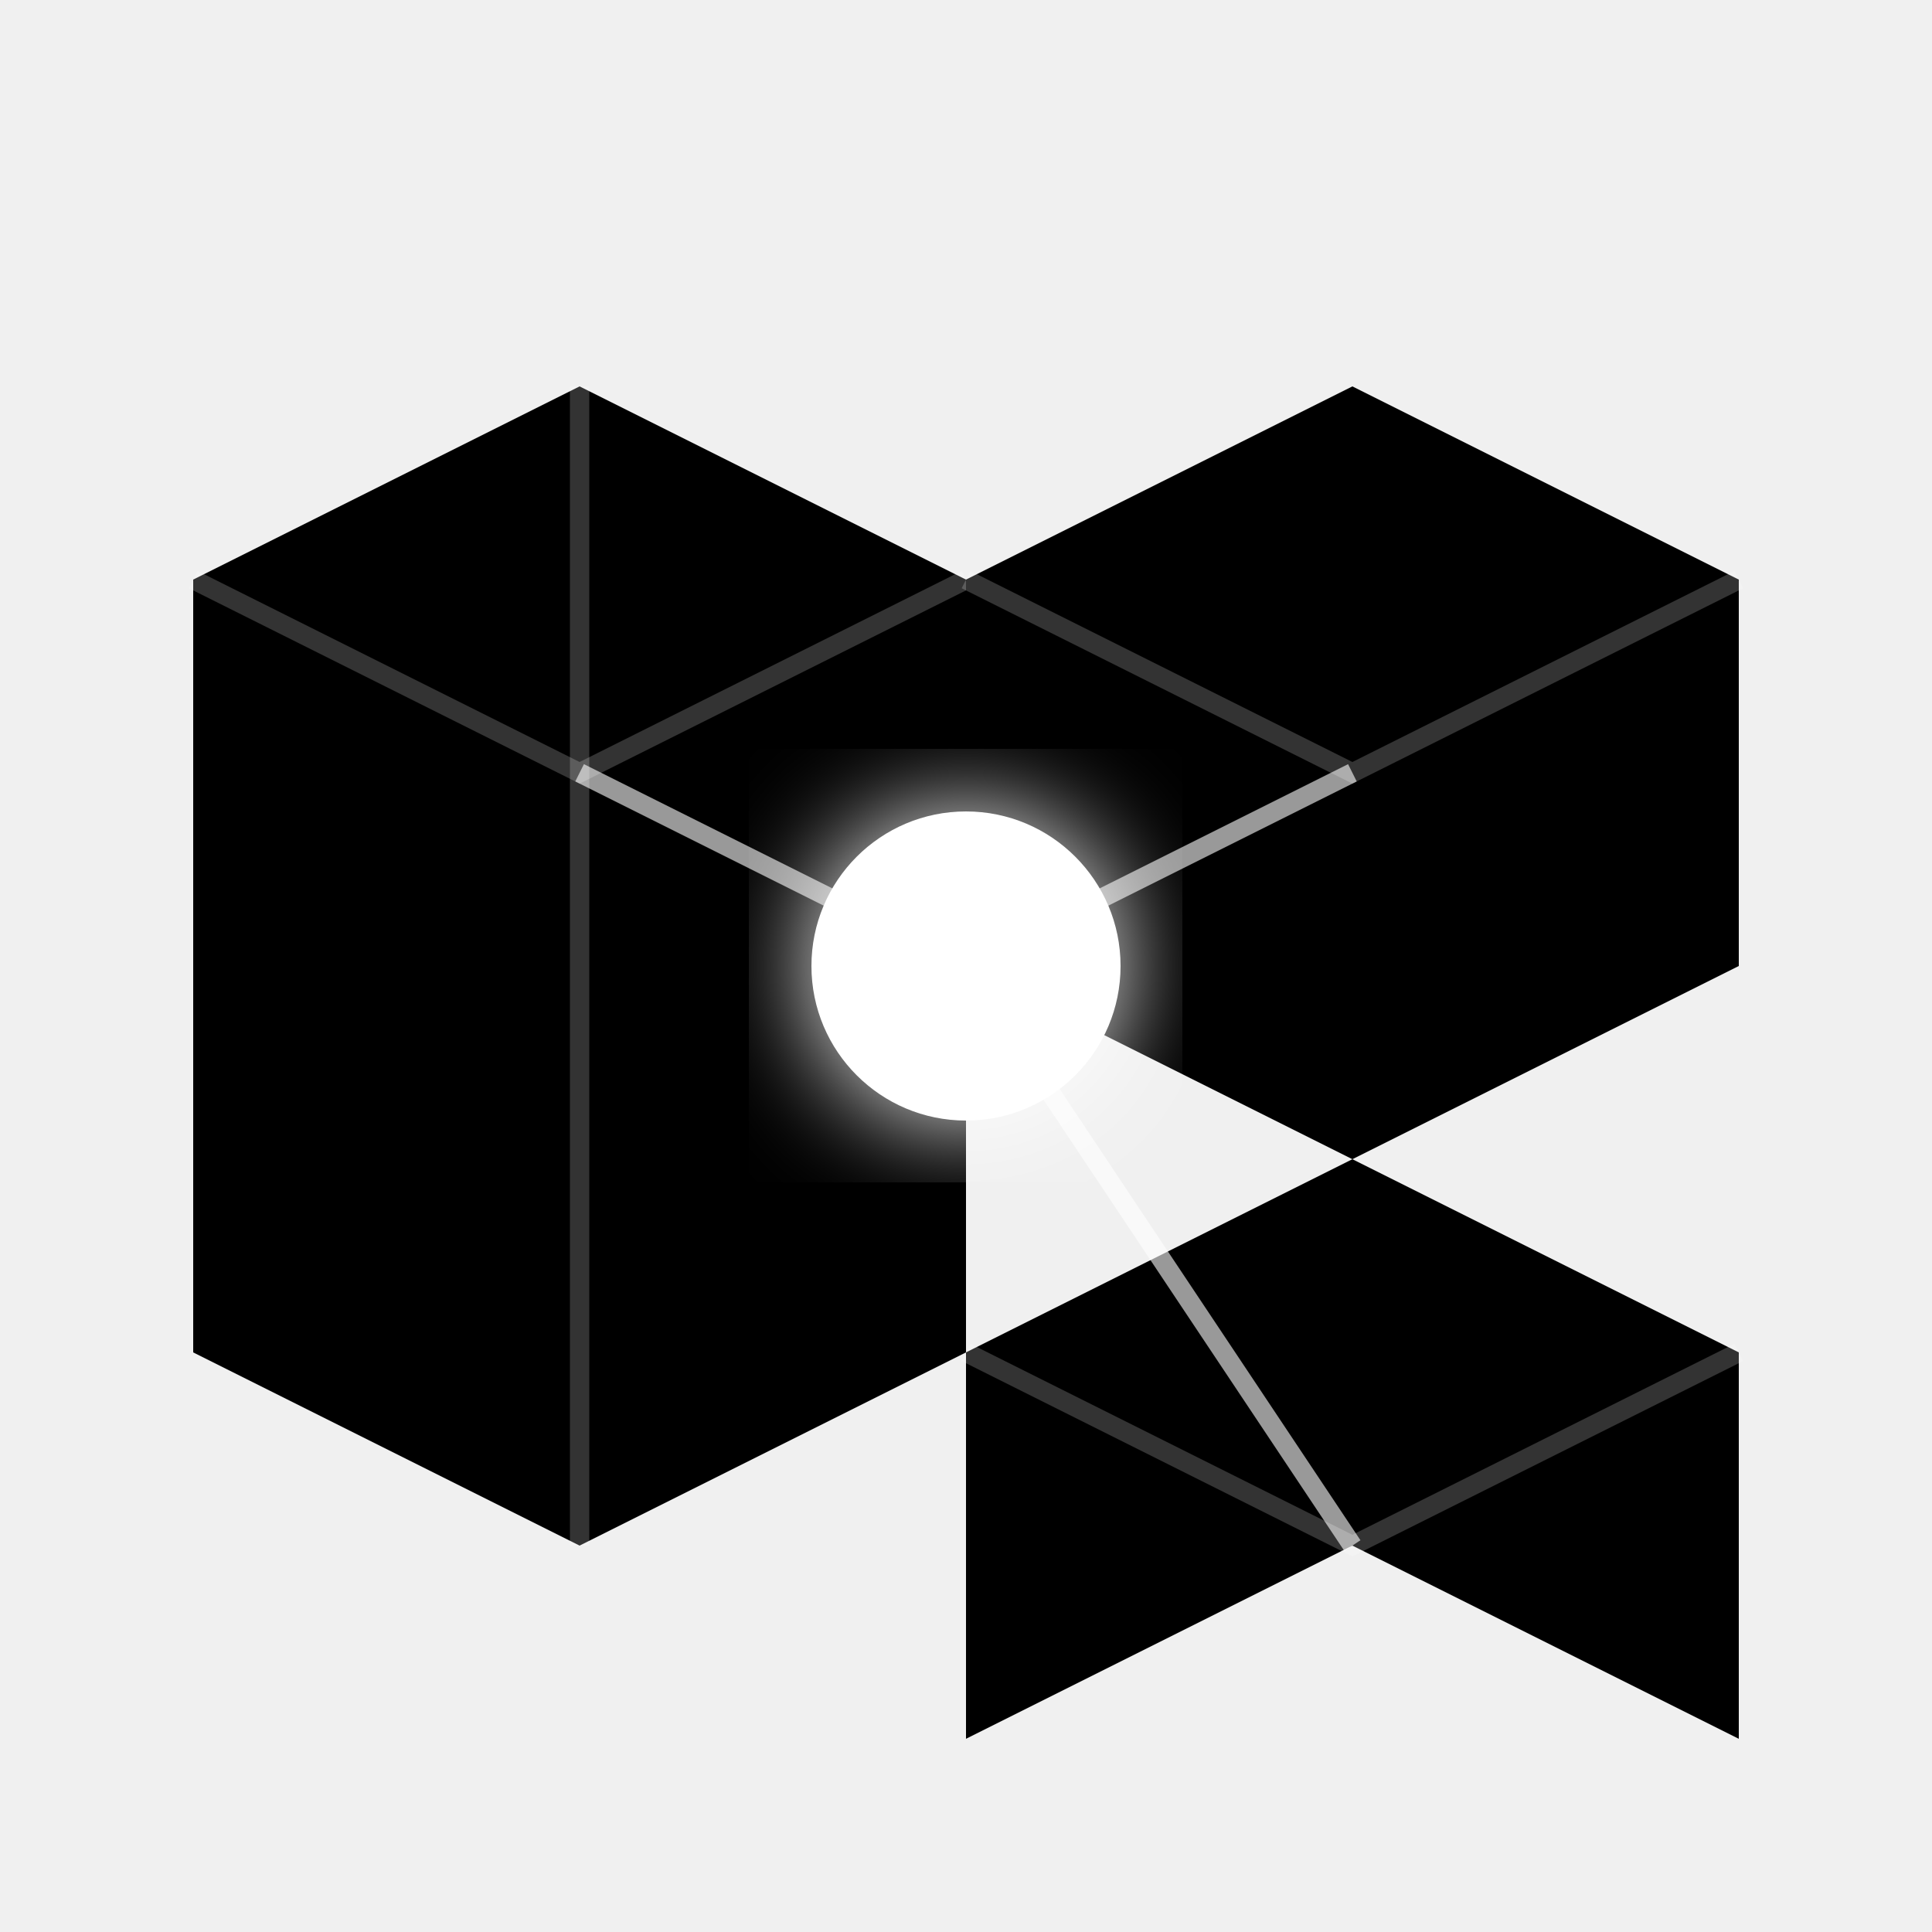
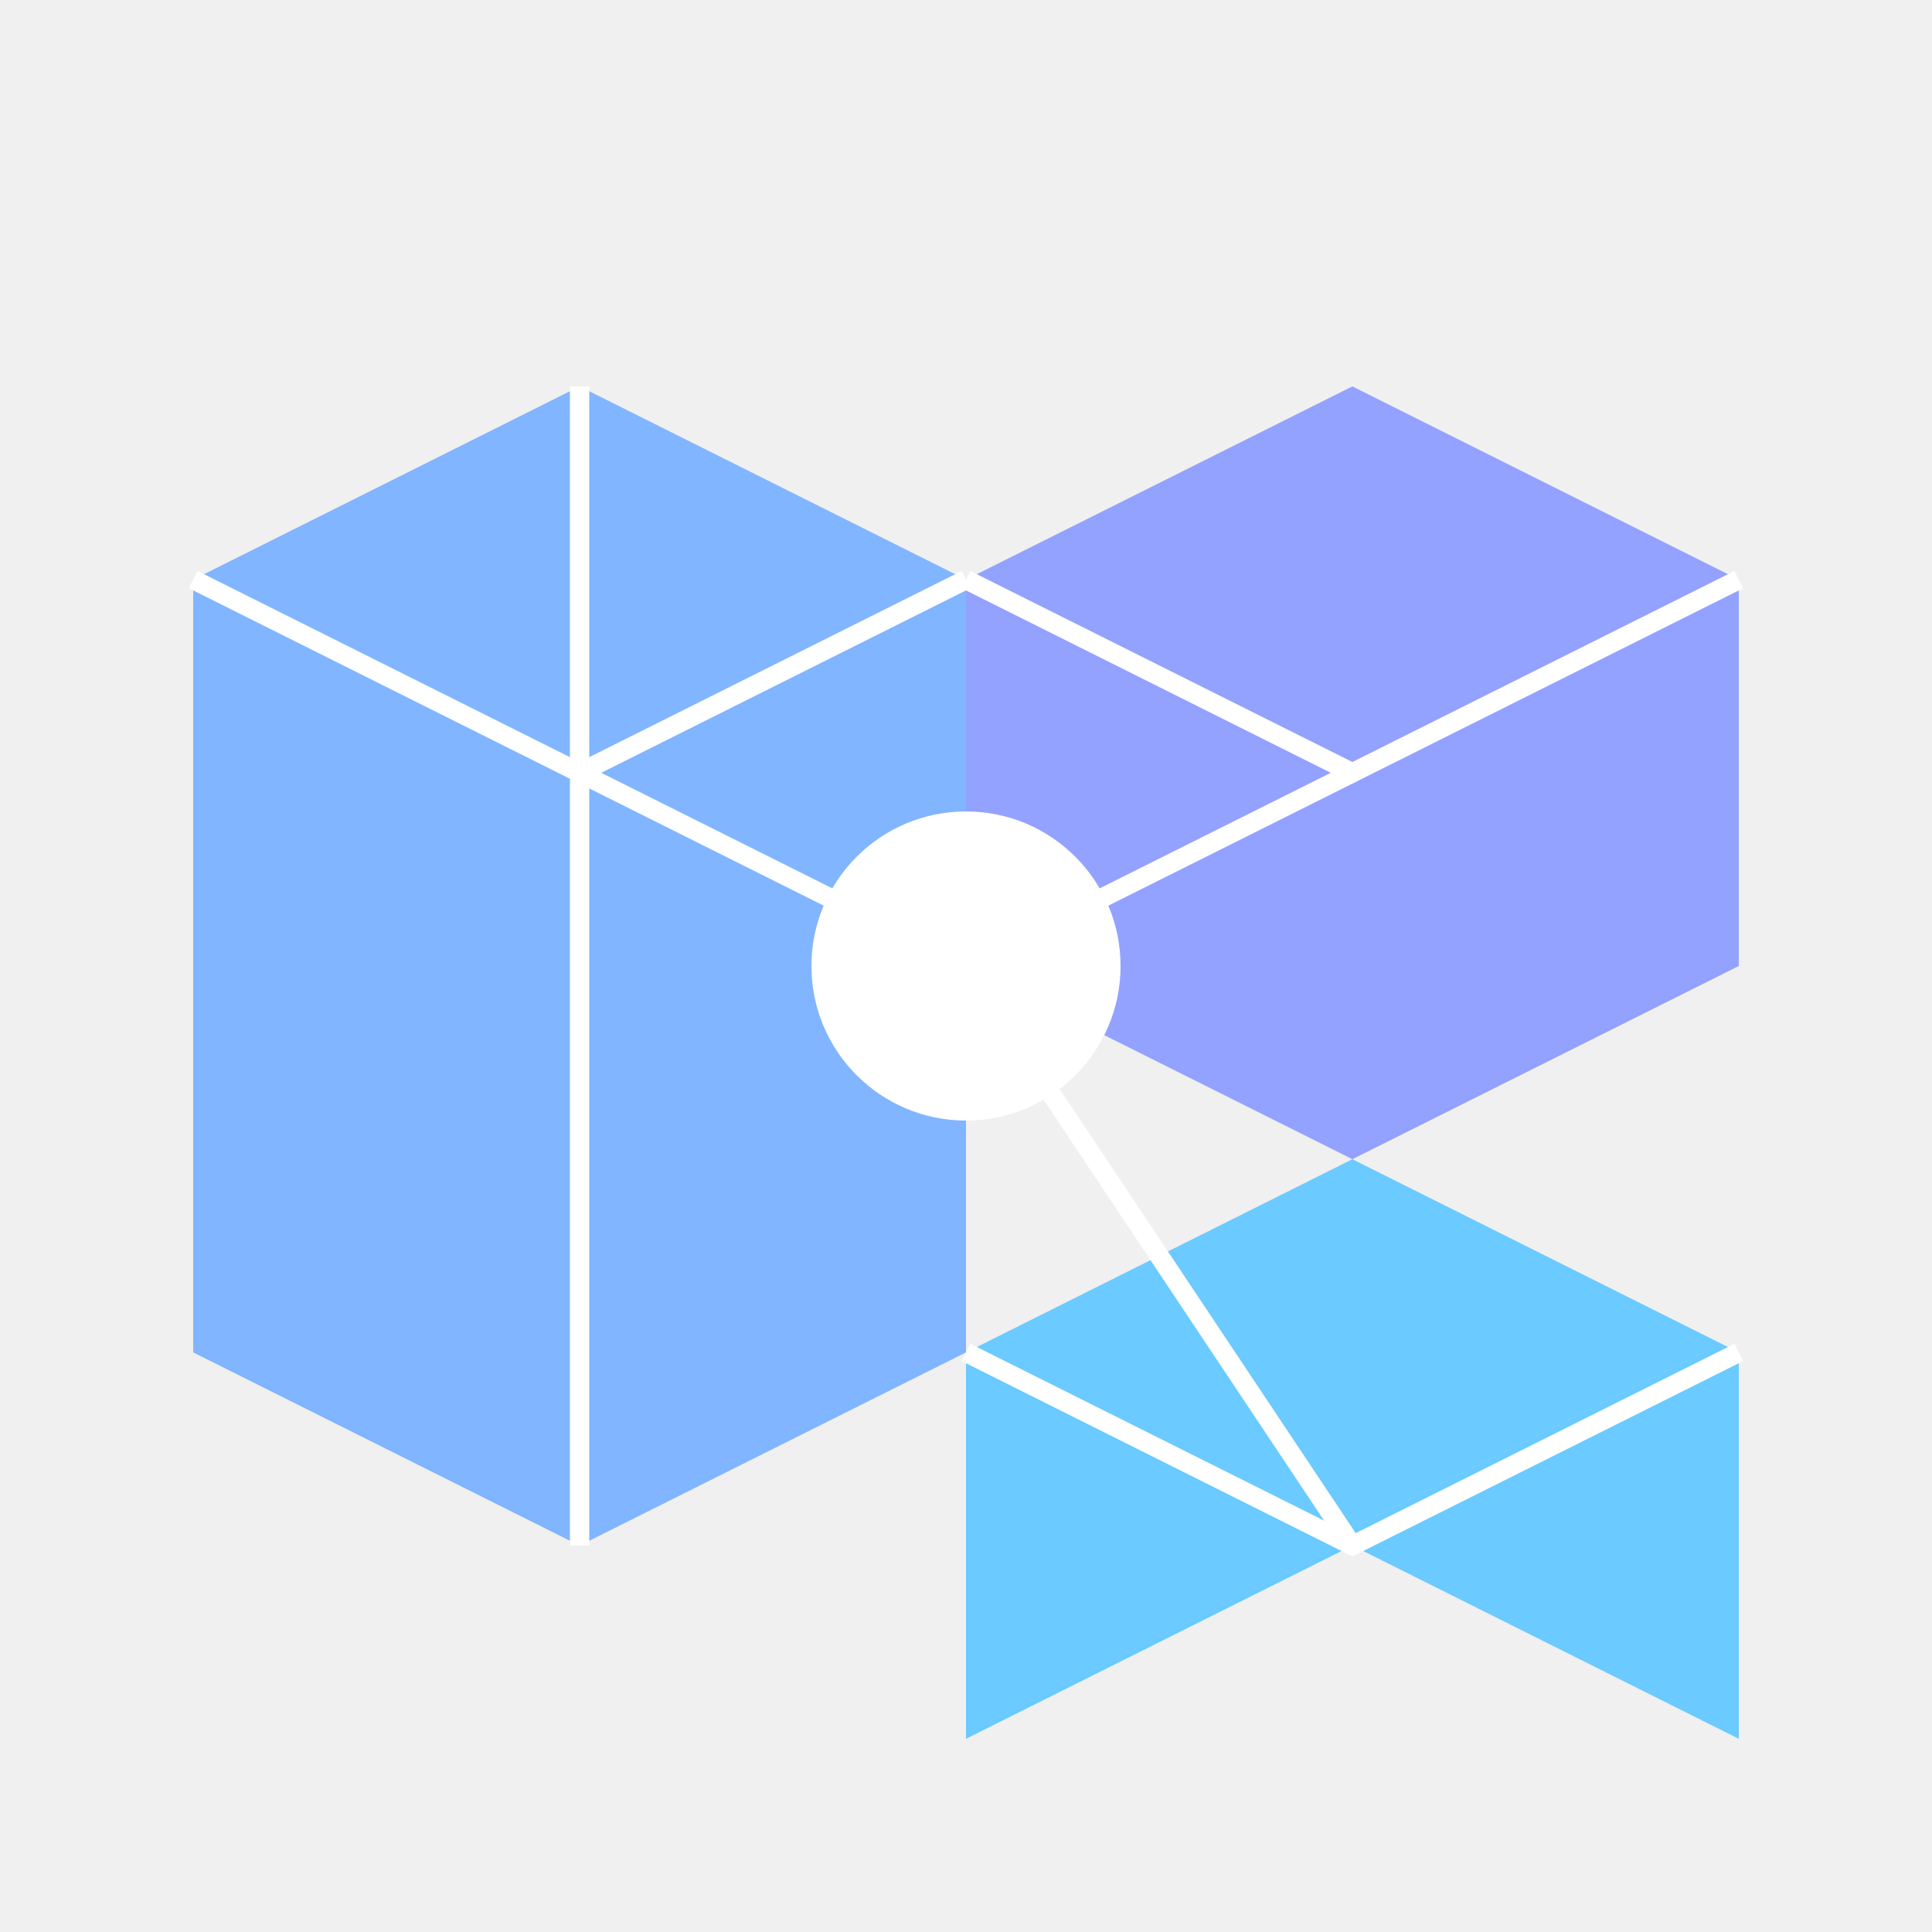
<svg xmlns="http://www.w3.org/2000/svg" width="64" height="64" viewBox="0 0 100 100" fill="none">
-   <defs>
-     <linearGradient id="primary-grad" x1="0" y1="0" x2="100" y2="100" gradientUnits="userSpaceOnUse">
-       <stop stopColor="#a088ff" />
-       <stop offset="1" stopColor="#63e3ff" />
-     </linearGradient>
-     <filter id="glow" x="-20%" y="-20%" width="140%" height="140%">
-       <feGaussianBlur stdDeviation="3" result="blur" />
-       <feComposite in="SourceGraphic" in2="blur" operator="over" />
-     </filter>
-   </defs>
-   <path d="M30 20 L50 30 L50 70 L30 80 L10 70 V30 L30 20 Z" fill="url(#primary-grad)" fillOpacity="0.8" />
-   <path d="M30 20 L30 80" stroke="rgba(255,255,255,0.2)" strokeWidth="1" />
-   <path d="M10 30 L30 40 L50 30" stroke="rgba(255,255,255,0.2)" strokeWidth="1" />
-   <path d="M70 20 L90 30 V50 L70 60 L50 50 V30 L70 20 Z" fill="url(#primary-grad)" fillOpacity="0.6" />
-   <path d="M50 30 L70 40 L90 30" stroke="rgba(255,255,255,0.2)" strokeWidth="1" />
-   <path d="M70 60 L90 70 V90 L70 80 L50 90 V70 L70 60 Z" fill="url(#primary-grad)" fillOpacity="0.9" />
-   <path d="M50 70 L70 80 L90 70" stroke="rgba(255,255,255,0.2)" strokeWidth="1" />
-   <circle cx="50" cy="50" r="8" fill="white" filter="url(#glow)" />
-   <path d="M30 40 L50 50" stroke="white" strokeWidth="2" strokeLinecap="round" opacity="0.6" />
-   <path d="M70 40 L50 50" stroke="white" strokeWidth="2" strokeLinecap="round" opacity="0.6" />
-   <path d="M70 80 L50 50" stroke="white" strokeWidth="2" strokeLinecap="round" opacity="0.6" />
+   <path d="M30 20 L50 30 L50 70 L30 80 L10 70 V30 L30 20 Z" fill="#81b5ff" />
+   <path d="M30 20 L30 80" stroke="#ffffff" strokeWidth="1" strokeOpacity="0.4" />
+   <path d="M10 30 L30 40 L50 30" stroke="#ffffff" strokeWidth="1" strokeOpacity="0.4" />
+   <path d="M70 20 L90 30 V50 L70 60 L50 50 V30 L70 20 Z" fill="#93a2ff" />
+   <path d="M50 30 L70 40 L90 30" stroke="#ffffff" strokeWidth="1" strokeOpacity="0.4" />
+   <path d="M70 60 L90 70 V90 L70 80 L50 90 V70 L70 60 Z" fill="#6bcaff" />
+   <path d="M50 70 L70 80 L90 70" stroke="#ffffff" strokeWidth="1" strokeOpacity="0.4" />
+   <circle cx="50" cy="50" r="8" fill="#ffffff" />
+   <path d="M30 40 L50 50" stroke="#ffffff" strokeWidth="2" strokeLinecap="round" strokeOpacity="0.8" />
+   <path d="M70 40 L50 50" stroke="#ffffff" strokeWidth="2" strokeLinecap="round" strokeOpacity="0.8" />
+   <path d="M70 80 L50 50" stroke="#ffffff" strokeWidth="2" strokeLinecap="round" strokeOpacity="0.8" />
</svg>
